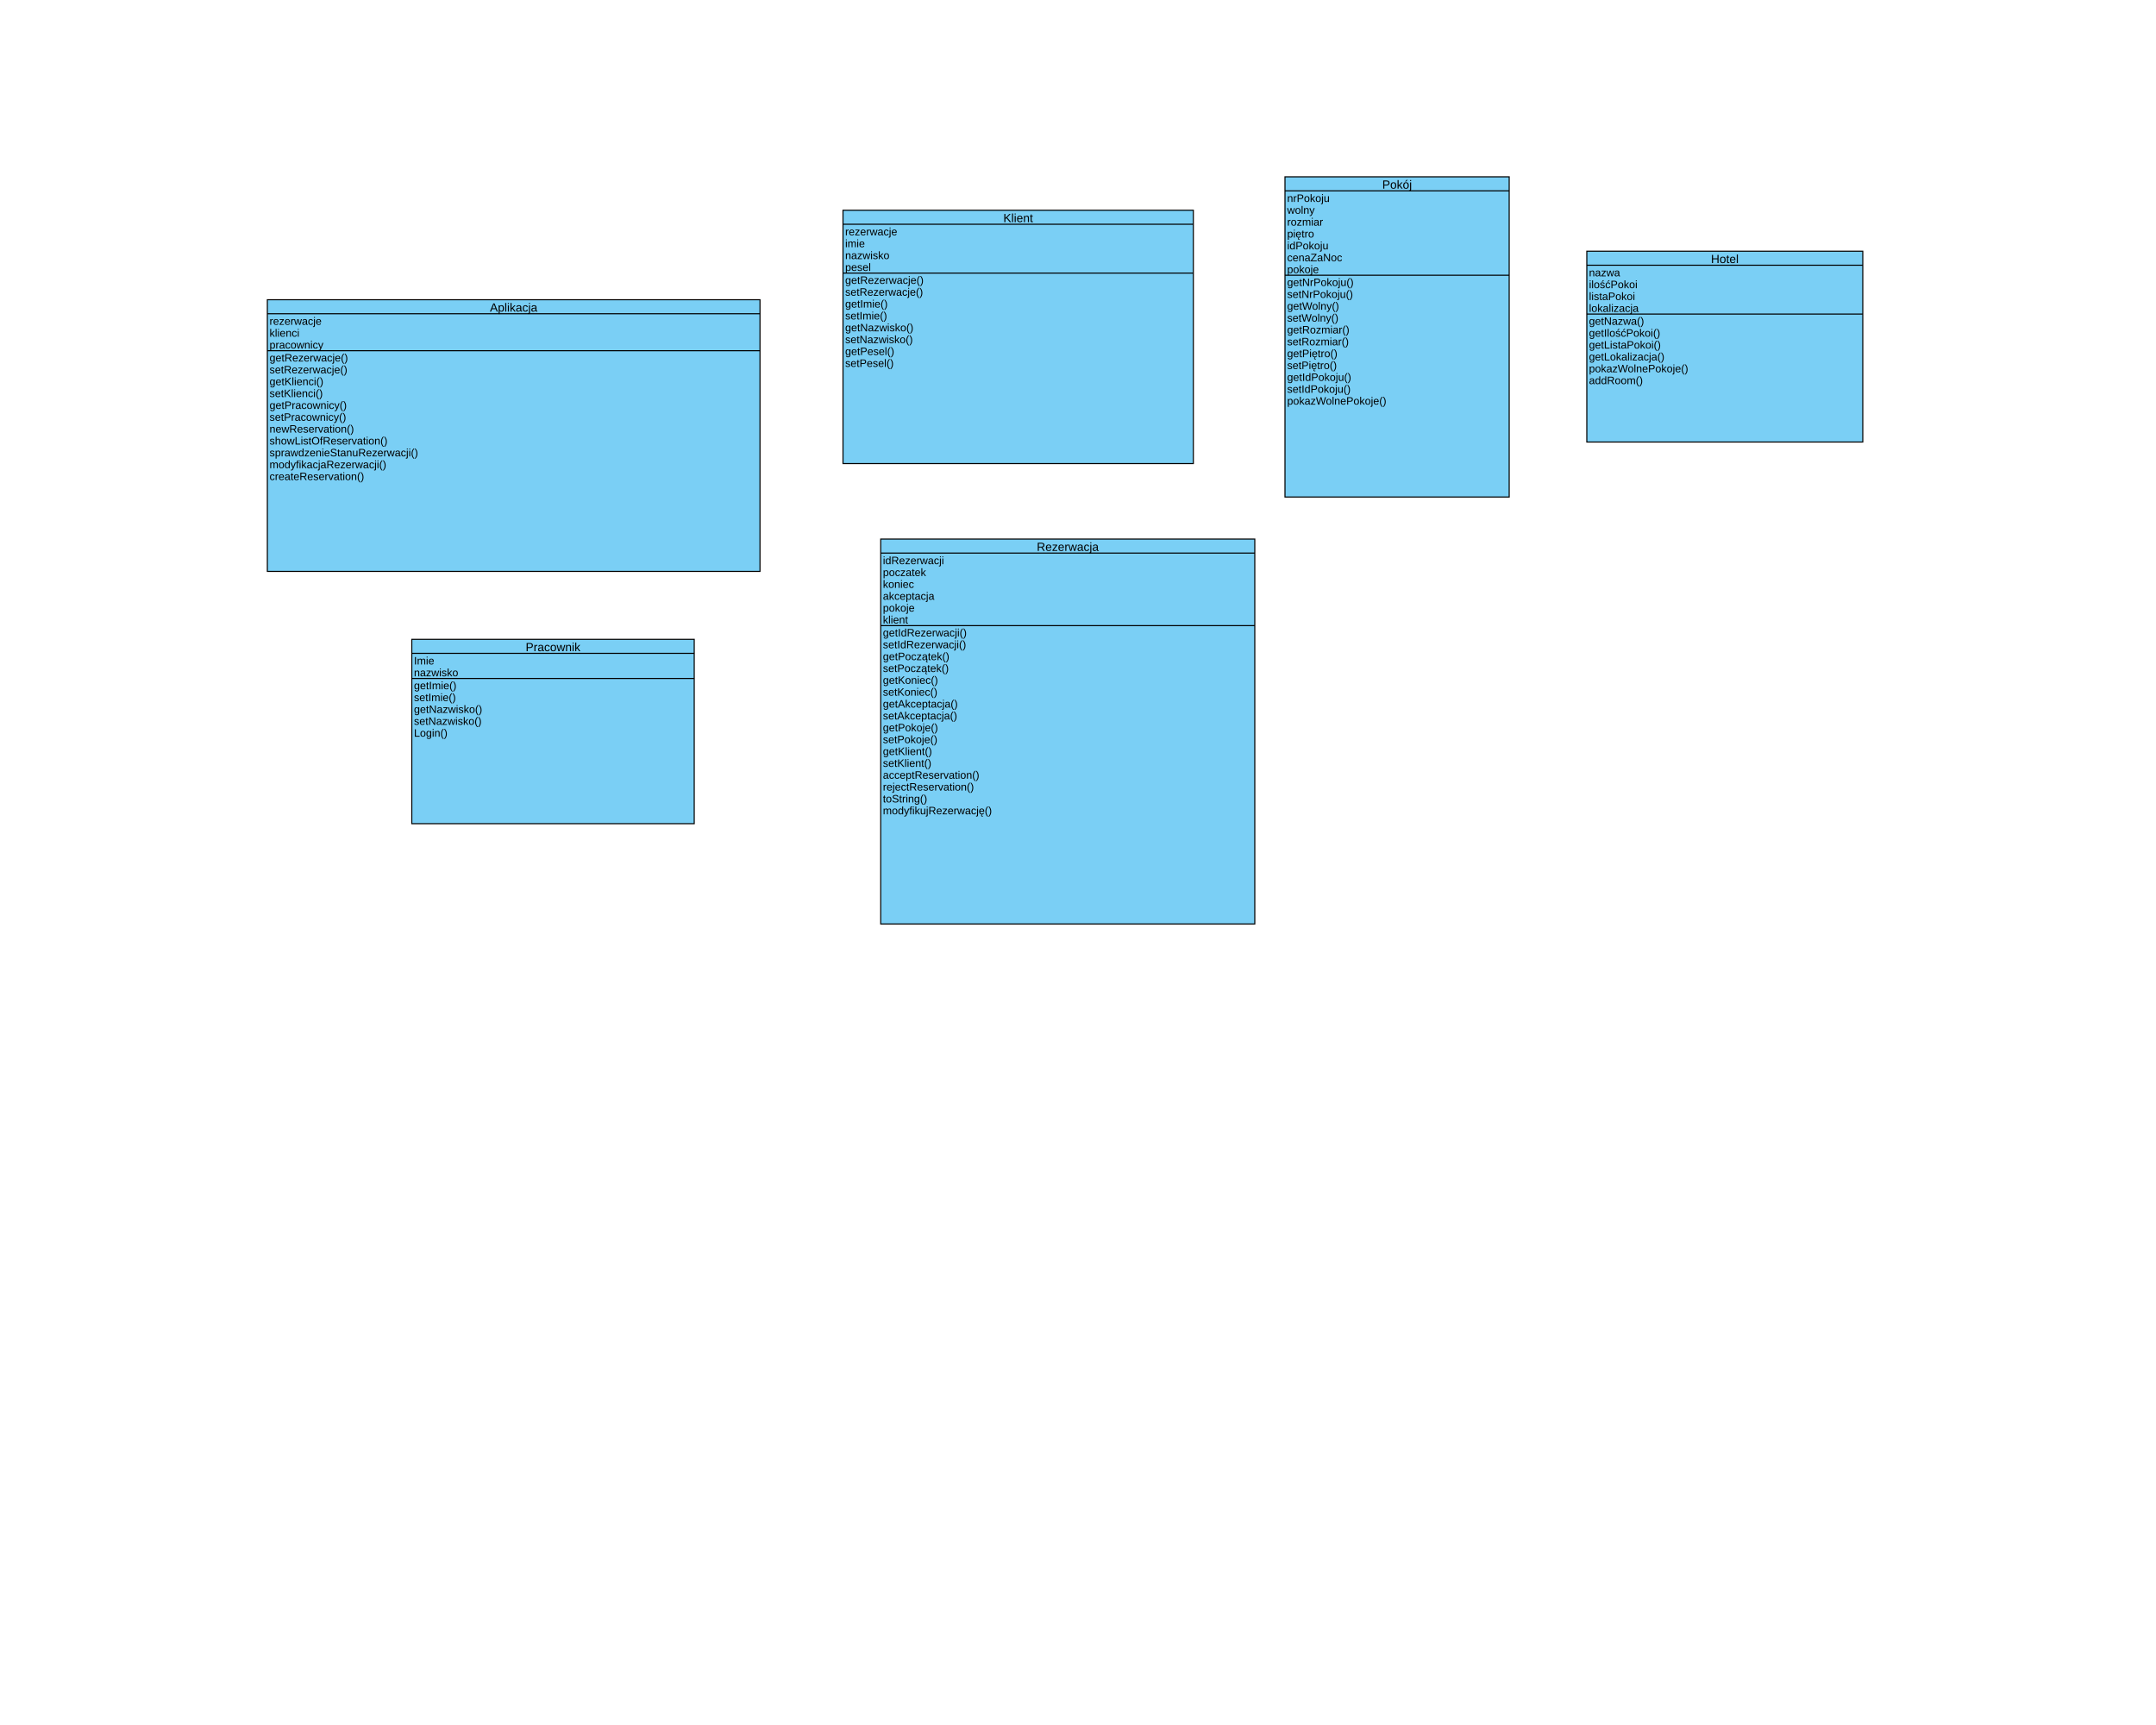
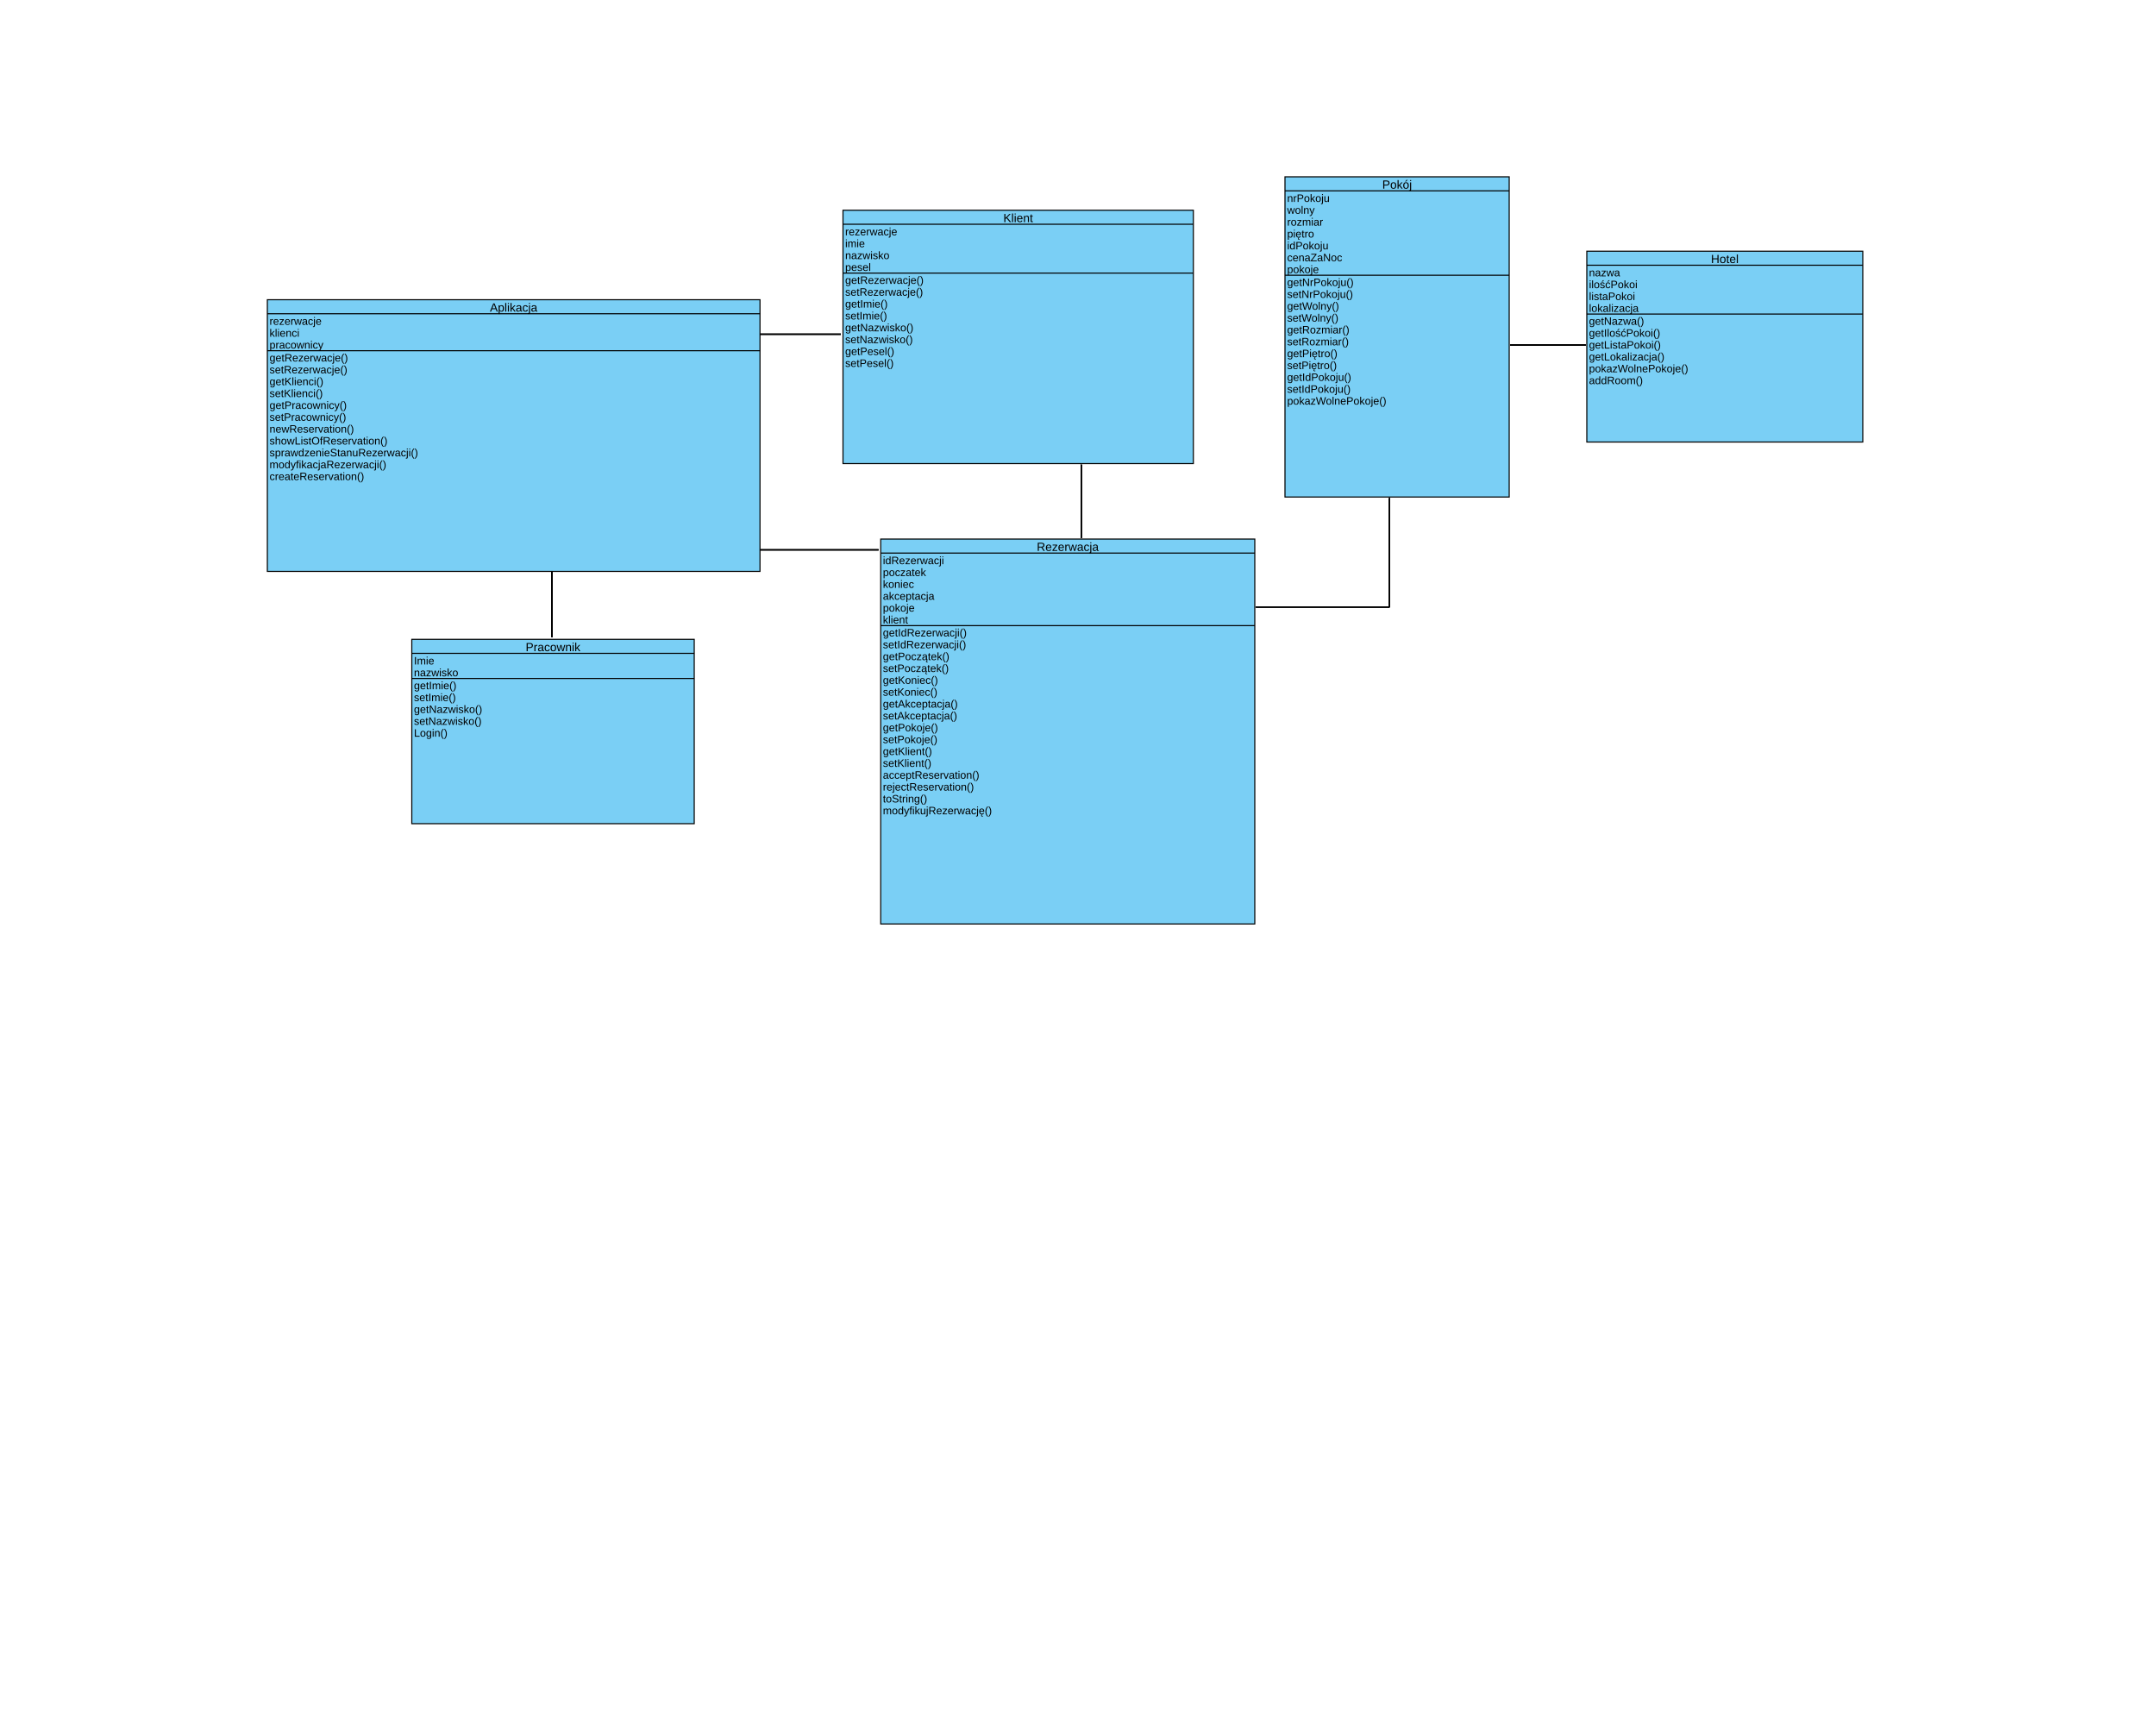
<svg xmlns="http://www.w3.org/2000/svg" baseProfile="full" height="1600px" version="1.1" width="2000px">
  <defs />
  <rect fill="#7ACFF5" height="235" stroke="black" width="325" x="782" y="195" />
  <text font-family="Arial" font-size="11px" text-anchor="middle" x="944.5" y="206">Klient</text>
  <line stroke="black" x1="782" x2="1107" y1="208" y2="208" />
  <text font-family="Arial" font-size="10px" text-anchor="start" x="784" y="218.3">rezerwacje</text>
  <text font-family="Arial" font-size="10px" text-anchor="start" x="784" y="229.3">imie</text>
  <text font-family="Arial" font-size="10px" text-anchor="start" x="784" y="240.3">nazwisko</text>
  <text font-family="Arial" font-size="10px" text-anchor="start" x="784" y="251.3">pesel</text>
  <line stroke="black" x1="782" x2="1107" y1="253.3" y2="253.3" />
  <text font-family="Arial" font-size="10px" text-anchor="start" x="784" y="263.3">getRezerwacje()</text>
  <text font-family="Arial" font-size="10px" text-anchor="start" x="784" y="274.3">setRezerwacje()</text>
  <text font-family="Arial" font-size="10px" text-anchor="start" x="784" y="285.3">getImie()</text>
  <text font-family="Arial" font-size="10px" text-anchor="start" x="784" y="296.3">setImie()</text>
  <text font-family="Arial" font-size="10px" text-anchor="start" x="784" y="307.3">getNazwisko()</text>
  <text font-family="Arial" font-size="10px" text-anchor="start" x="784" y="318.3">setNazwisko()</text>
  <text font-family="Arial" font-size="10px" text-anchor="start" x="784" y="329.3">getPesel()</text>
  <text font-family="Arial" font-size="10px" text-anchor="start" x="784" y="340.3">setPesel()</text>
+   <line stroke="black" x1="1165.0" x2="1289.0" y1="563.0" y2="563.0" />
+   <line stroke="black" x1="1289.0" x2="1289.0" y1="563.0" y2="462.0" />
+   <line stroke="black" x1="1003.0" x2="1003.0" y1="431.0" y2="499.0" />
+   <line stroke="black" x1="705.0" x2="780.0" y1="310.0" y2="310.0" />
+   <line stroke="black" x1="705.0" x2="815.0" y1="510.0" y2="510.0" />
+   <line stroke="black" x1="512.0" x2="512.0" y1="530.0" y2="591.0" />
+   <line stroke="black" x1="1471.0" x2="1401.0" y1="320.0" y2="320.0" />
  <rect fill="#7ACFF5" height="297" stroke="black" width="208" x="1192" y="164" />
  <text font-family="Arial" font-size="11px" text-anchor="middle" x="1296.0" y="175">Pokój</text>
  <line stroke="black" x1="1192" x2="1400" y1="177" y2="177" />
  <text font-family="Arial" font-size="10px" text-anchor="start" x="1194" y="187.3">nrPokoju</text>
  <text font-family="Arial" font-size="10px" text-anchor="start" x="1194" y="198.3">wolny</text>
  <text font-family="Arial" font-size="10px" text-anchor="start" x="1194" y="209.3">rozmiar</text>
  <text font-family="Arial" font-size="10px" text-anchor="start" x="1194" y="220.3">piętro</text>
  <text font-family="Arial" font-size="10px" text-anchor="start" x="1194" y="231.3">idPokoju</text>
  <text font-family="Arial" font-size="10px" text-anchor="start" x="1194" y="242.3">cenaZaNoc</text>
  <text font-family="Arial" font-size="10px" text-anchor="start" x="1194" y="253.3">pokoje</text>
  <line stroke="black" x1="1192" x2="1400" y1="255.3" y2="255.3" />
  <text font-family="Arial" font-size="10px" text-anchor="start" x="1194" y="265.3">getNrPokoju()</text>
  <text font-family="Arial" font-size="10px" text-anchor="start" x="1194" y="276.3">setNrPokoju()</text>
  <text font-family="Arial" font-size="10px" text-anchor="start" x="1194" y="287.3">getWolny()</text>
  <text font-family="Arial" font-size="10px" text-anchor="start" x="1194" y="298.3">setWolny()</text>
  <text font-family="Arial" font-size="10px" text-anchor="start" x="1194" y="309.3">getRozmiar()</text>
  <text font-family="Arial" font-size="10px" text-anchor="start" x="1194" y="320.3">setRozmiar()</text>
  <text font-family="Arial" font-size="10px" text-anchor="start" x="1194" y="331.3">getPiętro()</text>
  <text font-family="Arial" font-size="10px" text-anchor="start" x="1194" y="342.3">setPiętro()</text>
  <text font-family="Arial" font-size="10px" text-anchor="start" x="1194" y="353.3">getIdPokoju()</text>
  <text font-family="Arial" font-size="10px" text-anchor="start" x="1194" y="364.3">setIdPokoju()</text>
  <text font-family="Arial" font-size="10px" text-anchor="start" x="1194" y="375.3">pokazWolnePokoje()</text>
+   <line stroke="black" x1="1165.0" x2="1289.0" y1="563.0" y2="563.0" />
+   <line stroke="black" x1="1289.0" x2="1289.0" y1="563.0" y2="462.0" />
+   <line stroke="black" x1="1003.0" x2="1003.0" y1="431.0" y2="499.0" />
+   <line stroke="black" x1="705.0" x2="780.0" y1="310.0" y2="310.0" />
+   <line stroke="black" x1="705.0" x2="815.0" y1="510.0" y2="510.0" />
+   <line stroke="black" x1="512.0" x2="512.0" y1="530.0" y2="591.0" />
+   <line stroke="black" x1="1471.0" x2="1401.0" y1="320.0" y2="320.0" />
  <rect fill="#7ACFF5" height="177" stroke="black" width="256" x="1472" y="233" />
  <text font-family="Arial" font-size="11px" text-anchor="middle" x="1600.0" y="244">Hotel</text>
  <line stroke="black" x1="1472" x2="1728" y1="246" y2="246" />
  <text font-family="Arial" font-size="10px" text-anchor="start" x="1474" y="256.3">nazwa</text>
  <text font-family="Arial" font-size="10px" text-anchor="start" x="1474" y="267.3">ilośćPokoi</text>
  <text font-family="Arial" font-size="10px" text-anchor="start" x="1474" y="278.3">listaPokoi</text>
  <text font-family="Arial" font-size="10px" text-anchor="start" x="1474" y="289.3">lokalizacja</text>
  <line stroke="black" x1="1472" x2="1728" y1="291.3" y2="291.3" />
  <text font-family="Arial" font-size="10px" text-anchor="start" x="1474" y="301.3">getNazwa()</text>
  <text font-family="Arial" font-size="10px" text-anchor="start" x="1474" y="312.3">getIlośćPokoi()</text>
  <text font-family="Arial" font-size="10px" text-anchor="start" x="1474" y="323.3">getListaPokoi()</text>
  <text font-family="Arial" font-size="10px" text-anchor="start" x="1474" y="334.3">getLokalizacja()</text>
  <text font-family="Arial" font-size="10px" text-anchor="start" x="1474" y="345.3">pokazWolnePokoje()</text>
  <text font-family="Arial" font-size="10px" text-anchor="start" x="1474" y="356.3">addRoom()</text>
+   <line stroke="black" x1="1165.0" x2="1289.0" y1="563.0" y2="563.0" />
+   <line stroke="black" x1="1289.0" x2="1289.0" y1="563.0" y2="462.0" />
+   <line stroke="black" x1="1003.0" x2="1003.0" y1="431.0" y2="499.0" />
+   <line stroke="black" x1="705.0" x2="780.0" y1="310.0" y2="310.0" />
+   <line stroke="black" x1="705.0" x2="815.0" y1="510.0" y2="510.0" />
+   <line stroke="black" x1="512.0" x2="512.0" y1="530.0" y2="591.0" />
+   <line stroke="black" x1="1471.0" x2="1401.0" y1="320.0" y2="320.0" />
  <rect fill="#7ACFF5" height="357" stroke="black" width="347" x="817" y="500" />
  <text font-family="Arial" font-size="11px" text-anchor="middle" x="990.5" y="511">Rezerwacja</text>
  <line stroke="black" x1="817" x2="1164" y1="513" y2="513" />
  <text font-family="Arial" font-size="10px" text-anchor="start" x="819" y="523.3">idRezerwacji</text>
  <text font-family="Arial" font-size="10px" text-anchor="start" x="819" y="534.3">poczatek</text>
  <text font-family="Arial" font-size="10px" text-anchor="start" x="819" y="545.3">koniec</text>
  <text font-family="Arial" font-size="10px" text-anchor="start" x="819" y="556.3">akceptacja</text>
  <text font-family="Arial" font-size="10px" text-anchor="start" x="819" y="567.3">pokoje</text>
  <text font-family="Arial" font-size="10px" text-anchor="start" x="819" y="578.3">klient</text>
  <line stroke="black" x1="817" x2="1164" y1="580.3" y2="580.3" />
  <text font-family="Arial" font-size="10px" text-anchor="start" x="819" y="590.3">getIdRezerwacji()</text>
  <text font-family="Arial" font-size="10px" text-anchor="start" x="819" y="601.3">setIdRezerwacji()</text>
  <text font-family="Arial" font-size="10px" text-anchor="start" x="819" y="612.3">getPoczątek()</text>
  <text font-family="Arial" font-size="10px" text-anchor="start" x="819" y="623.3">setPoczątek()</text>
  <text font-family="Arial" font-size="10px" text-anchor="start" x="819" y="634.3">getKoniec()</text>
  <text font-family="Arial" font-size="10px" text-anchor="start" x="819" y="645.3">setKoniec()</text>
  <text font-family="Arial" font-size="10px" text-anchor="start" x="819" y="656.3">getAkceptacja()</text>
  <text font-family="Arial" font-size="10px" text-anchor="start" x="819" y="667.3">setAkceptacja()</text>
  <text font-family="Arial" font-size="10px" text-anchor="start" x="819" y="678.3">getPokoje()</text>
  <text font-family="Arial" font-size="10px" text-anchor="start" x="819" y="689.3">setPokoje()</text>
  <text font-family="Arial" font-size="10px" text-anchor="start" x="819" y="700.3">getKlient()</text>
  <text font-family="Arial" font-size="10px" text-anchor="start" x="819" y="711.3">setKlient()</text>
  <text font-family="Arial" font-size="10px" text-anchor="start" x="819" y="722.3">acceptReservation()</text>
  <text font-family="Arial" font-size="10px" text-anchor="start" x="819" y="733.3">rejectReservation()</text>
  <text font-family="Arial" font-size="10px" text-anchor="start" x="819" y="744.3">toString()</text>
  <text font-family="Arial" font-size="10px" text-anchor="start" x="819" y="755.3">modyfikujRezerwację()</text>
+   <line stroke="black" x1="1165.0" x2="1289.0" y1="563.0" y2="563.0" />
+   <line stroke="black" x1="1289.0" x2="1289.0" y1="563.0" y2="462.0" />
+   <line stroke="black" x1="1003.0" x2="1003.0" y1="431.0" y2="499.0" />
+   <line stroke="black" x1="705.0" x2="780.0" y1="310.0" y2="310.0" />
+   <line stroke="black" x1="705.0" x2="815.0" y1="510.0" y2="510.0" />
+   <line stroke="black" x1="512.0" x2="512.0" y1="530.0" y2="591.0" />
+   <line stroke="black" x1="1471.0" x2="1401.0" y1="320.0" y2="320.0" />
  <rect fill="#7ACFF5" height="171" stroke="black" width="262" x="382" y="593" />
  <text font-family="Arial" font-size="11px" text-anchor="middle" x="513.0" y="604">Pracownik</text>
  <line stroke="black" x1="382" x2="644" y1="606" y2="606" />
  <text font-family="Arial" font-size="10px" text-anchor="start" x="384" y="616.3">Imie</text>
  <text font-family="Arial" font-size="10px" text-anchor="start" x="384" y="627.3">nazwisko</text>
  <line stroke="black" x1="382" x2="644" y1="629.3" y2="629.3" />
  <text font-family="Arial" font-size="10px" text-anchor="start" x="384" y="639.3">getImie()</text>
  <text font-family="Arial" font-size="10px" text-anchor="start" x="384" y="650.3">setImie()</text>
  <text font-family="Arial" font-size="10px" text-anchor="start" x="384" y="661.3">getNazwisko()</text>
  <text font-family="Arial" font-size="10px" text-anchor="start" x="384" y="672.3">setNazwisko()</text>
  <text font-family="Arial" font-size="10px" text-anchor="start" x="384" y="683.3">Login()</text>
+   <line stroke="black" x1="1165.0" x2="1289.0" y1="563.0" y2="563.0" />
+   <line stroke="black" x1="1289.0" x2="1289.0" y1="563.0" y2="462.0" />
+   <line stroke="black" x1="1003.0" x2="1003.0" y1="431.0" y2="499.0" />
+   <line stroke="black" x1="705.0" x2="780.0" y1="310.0" y2="310.0" />
+   <line stroke="black" x1="705.0" x2="815.0" y1="510.0" y2="510.0" />
+   <line stroke="black" x1="512.0" x2="512.0" y1="530.0" y2="591.0" />
+   <line stroke="black" x1="1471.0" x2="1401.0" y1="320.0" y2="320.0" />
  <rect fill="#7ACFF5" height="252" stroke="black" width="457" x="248" y="278" />
  <text font-family="Arial" font-size="11px" text-anchor="middle" x="476.5" y="289">Aplikacja</text>
  <line stroke="black" x1="248" x2="705" y1="291" y2="291" />
  <text font-family="Arial" font-size="10px" text-anchor="start" x="250" y="301.3">rezerwacje</text>
  <text font-family="Arial" font-size="10px" text-anchor="start" x="250" y="312.3">klienci</text>
  <text font-family="Arial" font-size="10px" text-anchor="start" x="250" y="323.3">pracownicy</text>
  <line stroke="black" x1="248" x2="705" y1="325.3" y2="325.3" />
  <text font-family="Arial" font-size="10px" text-anchor="start" x="250" y="335.3">getRezerwacje()</text>
  <text font-family="Arial" font-size="10px" text-anchor="start" x="250" y="346.3">setRezerwacje()</text>
  <text font-family="Arial" font-size="10px" text-anchor="start" x="250" y="357.3">getKlienci()</text>
  <text font-family="Arial" font-size="10px" text-anchor="start" x="250" y="368.3">setKlienci()</text>
  <text font-family="Arial" font-size="10px" text-anchor="start" x="250" y="379.3">getPracownicy()</text>
  <text font-family="Arial" font-size="10px" text-anchor="start" x="250" y="390.3">setPracownicy()</text>
  <text font-family="Arial" font-size="10px" text-anchor="start" x="250" y="401.3">newReservation()</text>
  <text font-family="Arial" font-size="10px" text-anchor="start" x="250" y="412.3">showListOfReservation()</text>
  <text font-family="Arial" font-size="10px" text-anchor="start" x="250" y="423.3">sprawdzenieStanuRezerwacji()</text>
  <text font-family="Arial" font-size="10px" text-anchor="start" x="250" y="434.3">modyfikacjaRezerwacji()</text>
  <text font-family="Arial" font-size="10px" text-anchor="start" x="250" y="445.3">createReservation()</text>
+   <line stroke="black" x1="1165.0" x2="1289.0" y1="563.0" y2="563.0" />
+   <line stroke="black" x1="1289.0" x2="1289.0" y1="563.0" y2="462.0" />
+   <line stroke="black" x1="1003.0" x2="1003.0" y1="431.0" y2="499.0" />
+   <line stroke="black" x1="705.0" x2="780.0" y1="310.0" y2="310.0" />
+   <line stroke="black" x1="705.0" x2="815.0" y1="510.0" y2="510.0" />
+   <line stroke="black" x1="512.0" x2="512.0" y1="530.0" y2="591.0" />
+   <line stroke="black" x1="1471.0" x2="1401.0" y1="320.0" y2="320.0" />
</svg>
